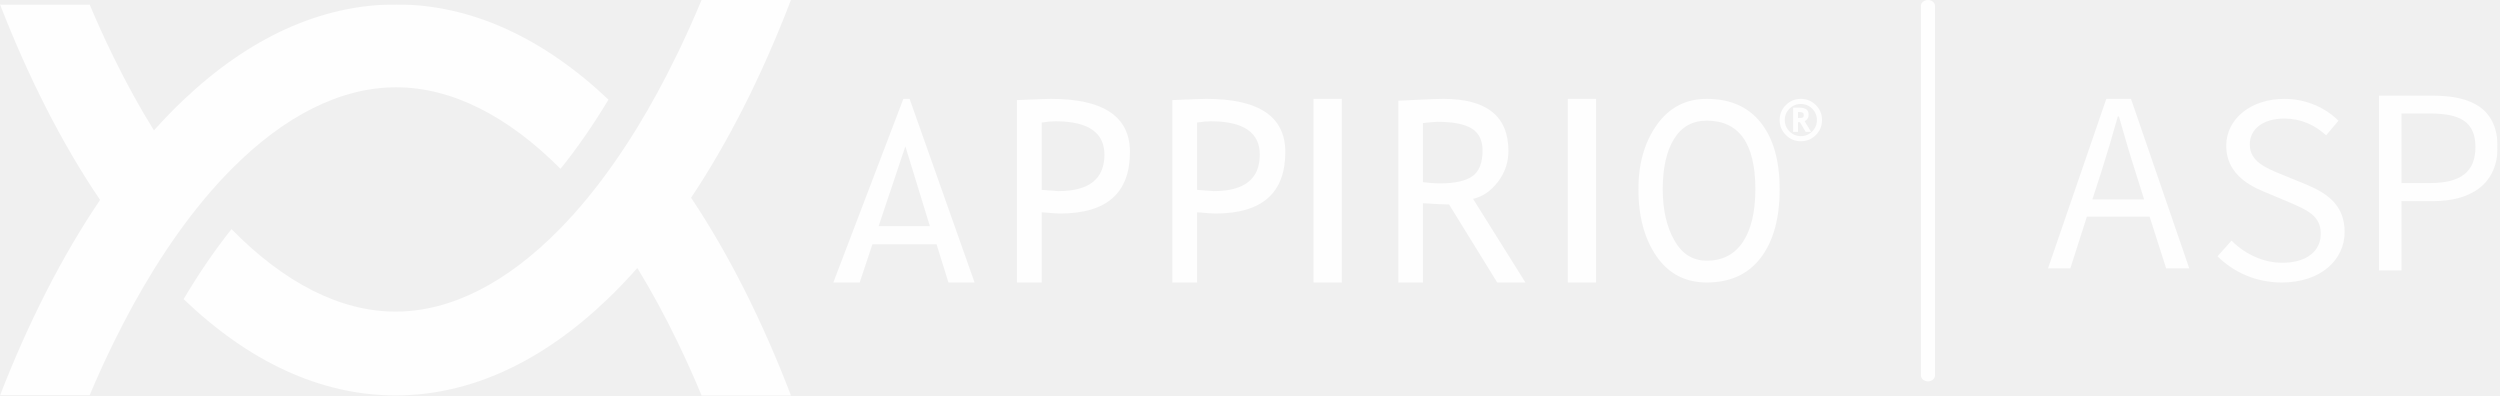
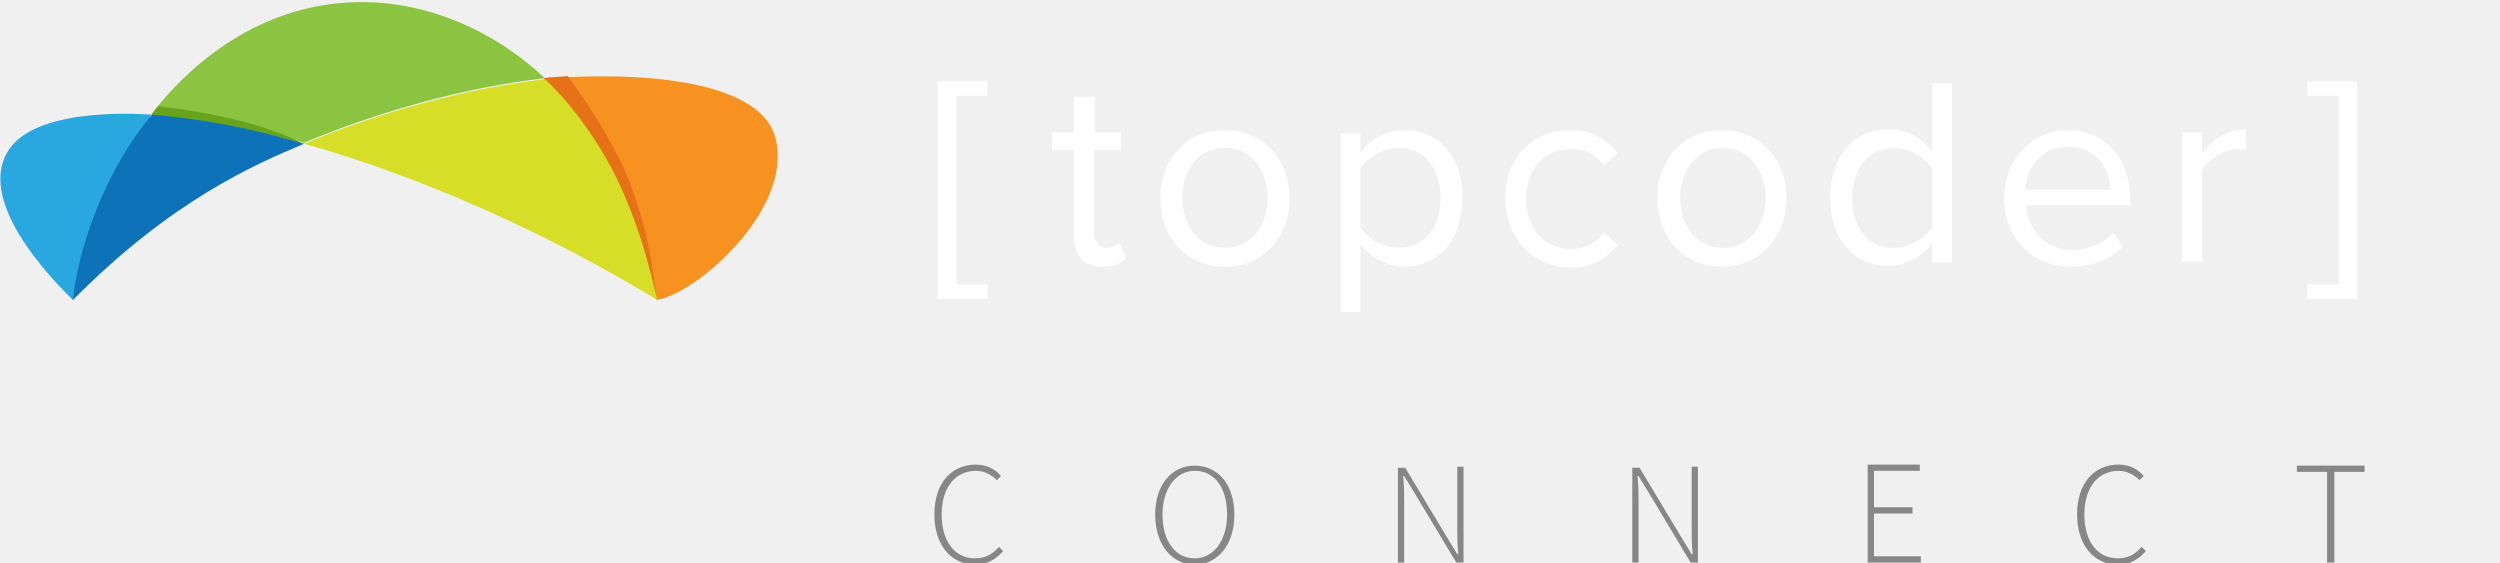
- <svg xmlns="http://www.w3.org/2000/svg" xmlns:xlink="http://www.w3.org/1999/xlink" width="177px" height="28px" viewBox="0 0 177 28" version="1.1">
-   <defs>
-     <path id="path-1" d="M0,0.313 L176.829,0.313 L176.829,28 L0,28 L0,0.313 Z" />
-     <path id="path-3" d="M0,0.313 L176.829,0.313 L176.829,28 L0,28" />
-     <path id="path-5" d="M0,0 L177,0 L177,28 L0,28 L0,0 Z" />
-   </defs>
-   <g id="Page-1" stroke="none" stroke-width="1" fill="none" fill-rule="evenodd">
-     <g id="ASP-logo-full">
-       <g id="Page-1">
-         <path d="M151.803,14.116 L151.227,12.287 C150.799,10.951 150.409,9.634 150.019,8.244 L149.944,8.244 C149.554,9.634 149.163,10.951 148.736,12.287 L148.141,14.116 L151.803,14.116 Z M152.193,15.342 L147.751,15.342 L146.58,19 L145,19 L149.126,7 L150.874,7 L155,19 L153.364,19 L152.193,15.342 Z" id="Fill-1" fill="#FEFEFE" />
-         <path d="M157.993,17.037 C158.927,17.973 160.218,18.604 161.589,18.604 C163.298,18.604 164.311,17.782 164.311,16.559 C164.311,15.278 163.357,14.877 162.126,14.341 L160.258,13.557 C159.046,13.06 157.616,12.162 157.616,10.326 C157.616,8.415 159.364,7 161.728,7 C163.278,7 164.649,7.631 165.563,8.548 L164.689,9.581 C163.894,8.854 162.921,8.395 161.728,8.395 C160.258,8.395 159.285,9.103 159.285,10.23 C159.285,11.435 160.437,11.894 161.45,12.315 L163.318,13.079 C164.828,13.71 166,14.57 166,16.425 C166,18.413 164.292,20 161.55,20 C159.721,20 158.132,19.273 157,18.145 L157.993,17.037 Z" id="Fill-3" fill="#FEFEFE" />
-         <g id="Group-7">
-           <mask id="mask-2" fill="white">
-             <use xlink:href="#path-1" />
-           </mask>
-           <g id="Clip-6" />
-           <path d="M172.046,12.96 C174.22,12.96 175.26,12.167 175.26,10.413 C175.26,8.621 174.182,8.037 172.046,8.037 L170.024,8.037 L170.024,12.96 L172.046,12.96 Z M168.435,6.773 L172.254,6.773 C174.995,6.773 176.829,7.697 176.829,10.413 C176.829,13.016 174.958,14.242 172.254,14.242 L170.024,14.242 L170.024,19.145 L168.435,19.145 L168.435,6.773 Z" id="Fill-5" fill="#FEFEFE" mask="url(#mask-2)" />
+ <svg xmlns="http://www.w3.org/2000/svg" version="1.1" id="Layer_1" x="0px" y="0px" viewBox="-185 370 240 54" style="enable-background:new -185 370 240 54;" xml:space="preserve">
+   <style type="text/css">
+ 	.st0{fill:#8AC441;}
+ 	.st1{fill:#68A31E;}
+ 	.st2{fill:#F7911F;}
+ 	.st3{fill:#E67117;}
+ 	.st4{fill:#F4CA13;}
+ 	.st5{fill:#D7DE27;}
+ 	.st6{fill:#29A8E0;}
+ 	.st7{fill:#0D72B8;}
+ 	.st8{filter:url(#Adobe_OpacityMaskFilter);}
+ 	.st9{fill:#FFFFFF;}
+ 	.st10{mask:url(#mask-2);fill:#FFFFFF;}
+ 	.st11{fill:#878787;}
+ </style>
+   <g id="Page-1">
+     <g id="logo-dark">
+       <g id="Page-1-Copy-2-_x2B_-CONNECT-Copy-4-Copy">
+         <g id="Page-1-Copy-2">
+           <path id="Fill-1" class="st0" d="M-150.3,370.2c-7.9,0-15,4.1-20.2,10.8c4.3,0.4,9.5,1.3,14.7,2.7      c7.4-3.1,15.5-5.3,23.1-6.2C-137.6,372.9-143.9,370.2-150.3,370.2" />
+           <path id="Fill-3" class="st1" d="M-169.8,380.2c-0.1,0.1-0.5,0.6-0.7,0.9c4.3,0.4,9.7,1.3,14.6,2.7      C-160.8,381.2-168.3,380.4-169.8,380.2" />
+           <path id="Fill-5" class="st2" d="M-132.8,377.6c0.1,0.1,4.5,4.4,7.1,10c2.6,5.6,3.7,11.2,3.7,11.2      c3.7-0.5,13-8.5,11.5-15.3C-111.9,376.5-128.4,377.1-132.8,377.6" />
+           <path id="Fill-7" class="st3" d="M-124.8,386.9c-1.4-3.4-4-7.3-5.7-9.6c-0.9,0.1-1.7,0.1-2.3,0.2      c0.1,0.1,4.5,4.4,7.1,10c2.6,5.6,3.7,11.2,3.7,11.2C-122.2,396.6-122.7,392-124.8,386.9" />
+           <path id="Fill-9" class="st0" d="M-127.3,384.5c0.1,0.2,0.3,0.4,0.4,0.7      C-127.1,384.9-127.2,384.7-127.3,384.5" />
+           <path id="Fill-11" class="st0" d="M-128.1,383.3c0.1,0.2,0.3,0.4,0.4,0.6      C-127.8,383.7-127.9,383.5-128.1,383.3" />
+           <path id="Fill-13" class="st0" d="M-130.6,379.9c0.2,0.2,0.3,0.4,0.5,0.6      C-130.3,380.3-130.4,380.1-130.6,379.9" />
+           <path id="Fill-15" class="st0" d="M-131.5,378.9c0.2,0.2,0.3,0.4,0.5,0.6      C-131.2,379.2-131.3,379.1-131.5,378.9" />
+           <path id="Fill-17" class="st0" d="M-129.7,381c0.2,0.2,0.3,0.4,0.5,0.6      C-129.4,381.4-129.6,381.2-129.7,381" />
+           <path id="Fill-19" class="st0" d="M-132.5,377.9c0.2,0.2,0.4,0.4,0.5,0.5      C-132.1,378.2-132.3,378.1-132.5,377.9" />
+           <path id="Fill-21" class="st0" d="M-128.9,382.1c0.1,0.2,0.3,0.4,0.4,0.6      C-128.6,382.5-128.7,382.3-128.9,382.1" />
+           <path id="Fill-23" class="st4" d="M-131.9,378.4c0.1,0.1,0.3,0.3,0.4,0.5      C-131.6,378.7-131.8,378.6-131.9,378.4" />
+           <path id="Fill-25" class="st4" d="M-132.8,377.6L-132.8,377.6c0.1,0.1,0.2,0.2,0.3,0.3      C-132.6,377.8-132.7,377.7-132.8,377.6" />
+           <path id="Fill-27" class="st4" d="M-127.7,383.9c0.1,0.2,0.2,0.4,0.3,0.6      C-127.4,384.3-127.6,384.1-127.7,383.9" />
+           <path id="Fill-29" class="st4" d="M-128.4,382.7c0.1,0.2,0.2,0.4,0.4,0.5      C-128.2,383.1-128.3,382.9-128.4,382.7" />
+           <path id="Fill-31" class="st4" d="M-129.3,381.6c0.1,0.2,0.3,0.3,0.4,0.5      C-129,381.9-129.1,381.8-129.3,381.6" />
+           <path id="Fill-33" class="st4" d="M-131,379.4c0.1,0.2,0.3,0.3,0.4,0.5      C-130.7,379.7-130.9,379.6-131,379.4" />
+           <path id="Fill-35" class="st4" d="M-130.1,380.5c0.1,0.2,0.3,0.3,0.4,0.5      C-129.9,380.8-130,380.7-130.1,380.5" />
+           <path id="Fill-37" class="st5" d="M-126.1,386.5c-3.1-5.9-6.6-8.9-6.6-8.9      c-7.5,0.9-15.7,3.1-23.1,6.2c11.1,3.1,23.4,8.6,33.9,15C-122,398.7-123.1,392.4-126.1,386.5" />
+           <path id="Fill-39" class="st6" d="M-178,398.8c-4-3.9-9-10.3-6.1-14.5c2.9-4.2,13.3-3.3,13.6-3.3      L-178,398.8z" />
+           <path id="Fill-41" class="st6" d="M-171.8,383.1c-0.3,0.4-0.6,0.9-0.8,1.3      C-172.4,384-172.1,383.5-171.8,383.1" />
+           <path id="Fill-43" class="st7" d="M-178,398.8c0.6-5.7,3.5-13,7.6-17.8c6.2,0.6,9.6,1.4,14.6,2.8      C-160.6,385.8-168.6,389.3-178,398.8" />
+           <g id="Group-47">
+             <g id="Clip-46">
+ 					</g>
+             <defs>
+               <filter id="Adobe_OpacityMaskFilter" filterUnits="userSpaceOnUse" x="-95" y="377.7" width="136.3" height="22.3">
+                 <feColorMatrix type="matrix" values="1 0 0 0 0  0 1 0 0 0  0 0 1 0 0  0 0 0 1 0" />
+               </filter>
+             </defs>
+             <mask maskUnits="userSpaceOnUse" x="-95" y="377.7" width="136.3" height="22.3" id="mask-2">
+               <g class="st8">
+                 <path id="path-1" class="st9" d="M-185,370.2H55V400h-240V370.2z" />
+               </g>
+             </mask>
+             <path id="Fill-45" class="st10" d="M-95,398.7v-20.9h4.8v1.4h-3v18.1h3v1.4H-95z M41.3,377.7v21       h-4.8v-1.4h3v-18.1h-3v-1.4H41.3z M24.5,395.2v-12.5h1.9v2c1-1.3,2.5-2.3,4.2-2.3v2c-0.2,0-0.5-0.1-0.8-0.1c-1.2,0-2.8,1-3.4,2       v8.8H24.5z M13.5,384.1c-2.7,0-4,2.2-4.1,4.1h8.2C17.6,386.4,16.4,384.1,13.5,384.1L13.5,384.1z M7.4,389       c0-3.6,2.6-6.5,6.1-6.5c3.8,0,6,2.9,6,6.7v0.5H9.5c0.2,2.4,1.8,4.3,4.5,4.3c1.4,0,2.9-0.6,3.9-1.6l0.9,1.3       c-1.3,1.2-2.9,1.9-5,1.9C10.1,395.6,7.4,392.9,7.4,389L7.4,389z M0.5,391.8v-5.6c-0.7-1.1-2.2-2-3.7-2c-2.5,0-4,2.1-4,4.8       c0,2.8,1.5,4.8,4,4.8C-1.7,393.8-0.2,392.9,0.5,391.8L0.5,391.8z M0.5,395.2v-1.9c-0.9,1.3-2.5,2.2-4.2,2.2       c-3.3,0-5.6-2.5-5.6-6.5c0-4,2.3-6.6,5.6-6.6c1.7,0,3.2,0.8,4.2,2.2V378h1.9v17.2H0.5z M-15.5,389c0-2.5-1.5-4.8-4.1-4.8       s-4.1,2.3-4.1,4.8c0,2.6,1.5,4.8,4.1,4.8S-15.5,391.6-15.5,389L-15.5,389z M-25.9,389c0-3.6,2.4-6.5,6.2-6.5s6.2,2.9,6.2,6.5       c0,3.6-2.4,6.6-6.2,6.6S-25.9,392.6-25.9,389L-25.9,389z M-40.5,389c0-3.7,2.5-6.5,6.2-6.5c2.3,0,3.6,0.9,4.6,2.2l-1.3,1.2       c-0.8-1.1-1.9-1.6-3.2-1.6c-2.6,0-4.3,2-4.3,4.8c0,2.8,1.7,4.8,4.3,4.8c1.3,0,2.4-0.5,3.2-1.6l1.3,1.2c-1,1.2-2.3,2.2-4.6,2.2       C-38,395.6-40.5,392.7-40.5,389L-40.5,389z M-46.7,389c0-2.8-1.5-4.8-4-4.8c-1.5,0-3,0.9-3.7,2v5.6c0.7,1.1,2.2,2,3.7,2       C-48.2,393.8-46.7,391.8-46.7,389L-46.7,389z M-54.4,393.4v6.6h-1.9v-17.2h1.9v1.9c0.9-1.3,2.5-2.2,4.2-2.2       c3.3,0,5.6,2.5,5.6,6.5c0,4-2.3,6.6-5.6,6.6C-51.9,395.6-53.4,394.7-54.4,393.4L-54.4,393.4z M-63.3,389c0-2.5-1.5-4.8-4.1-4.8       c-2.7,0-4.1,2.3-4.1,4.8c0,2.6,1.5,4.8,4.1,4.8C-64.8,393.8-63.3,391.6-63.3,389L-63.3,389z M-73.6,389c0-3.6,2.4-6.5,6.2-6.5       c3.8,0,6.2,2.9,6.2,6.5c0,3.6-2.4,6.6-6.2,6.6C-71.3,395.6-73.6,392.6-73.6,389L-73.6,389z M-81.9,392.6v-8.2H-84v-1.7h2.1       v-3.4h2v3.4h2.5v1.7H-80v7.8c0,0.9,0.4,1.6,1.2,1.6c0.6,0,1.1-0.3,1.3-0.5l0.6,1.5c-0.5,0.5-1.2,0.8-2.3,0.8       C-81,395.6-81.9,394.5-81.9,392.6L-81.9,392.6z" />
+           </g>
        </g>
-         <path d="M127.42,7.935 L127.297,7.935 L127.297,8.354 C127.43,8.354 127.52,8.35 127.568,8.344 C127.616,8.336 127.65,8.317 127.673,8.285 C127.696,8.253 127.708,8.205 127.708,8.139 C127.708,8.003 127.611,7.935 127.42,7.935 L127.42,7.935 Z M127.842,9.337 L127.437,8.65 L127.297,8.65 L127.297,9.337 L126.952,9.337 L126.952,7.624 L127.42,7.624 C127.842,7.624 128.053,7.791 128.053,8.124 C128.053,8.33 127.958,8.483 127.77,8.584 L128.225,9.337 L127.842,9.337 Z M126.362,8.499 C126.362,8.813 126.473,9.081 126.696,9.303 C126.92,9.527 127.188,9.638 127.502,9.638 C127.814,9.638 128.082,9.527 128.304,9.305 C128.527,9.083 128.638,8.814 128.638,8.499 C128.638,8.185 128.527,7.917 128.304,7.695 C128.082,7.473 127.814,7.362 127.502,7.362 C127.186,7.362 126.917,7.473 126.695,7.695 C126.473,7.917 126.362,8.185 126.362,8.499 L126.362,8.499 Z M126,8.499 C126,8.084 126.146,7.731 126.439,7.439 C126.733,7.146 127.086,7 127.502,7 C127.915,7 128.268,7.146 128.561,7.439 C128.854,7.731 129,8.084 129,8.499 C129,8.913 128.854,9.267 128.561,9.56 C128.268,9.853 127.915,10 127.502,10 C127.086,10 126.733,9.853 126.439,9.56 C126.146,9.267 126,8.913 126,8.499 L126,8.499 Z" id="Fill-8" fill="#FEFEFE" />
-         <g id="Group-12">
-           <mask id="mask-4" fill="white">
-             <use xlink:href="#path-3" />
-           </mask>
-           <g id="Clip-11" />
-           <path d="M28.046,0.313 C22.677,0.313 17.583,2.728 13.014,7.053 C12.295,7.732 11.589,8.46 10.9,9.233 C9.909,7.639 8.954,5.908 8.043,4.049 C7.451,2.844 6.884,1.599 6.343,0.313 L0.001,0.313 C2.039,5.561 4.424,10.223 7.085,14.155 C4.423,18.088 2.038,22.751 0,28 L6.34,28 C6.883,26.713 7.45,25.465 8.043,24.259 C8.954,22.4 9.909,20.669 10.898,19.075 C12.027,17.255 13.204,15.611 14.413,14.154 C15.069,13.365 15.734,12.631 16.41,11.953 C20.14,8.2 24.125,6.18 28.046,6.18 C31.968,6.18 35.952,8.2 39.683,11.953 C40.855,10.504 41.992,8.863 43.079,7.053 C38.509,2.728 33.416,0.313 28.046,0.313" id="Fill-10" fill="#FEFEFE" mask="url(#mask-4)" />
-         </g>
-         <path d="M48.929,13.999 C51.585,10.021 53.964,5.307 55.998,0 L49.67,0 C49.13,1.299 48.563,2.559 47.973,3.778 C47.064,5.658 46.111,7.408 45.122,9.022 C43.994,10.863 42.821,12.524 41.614,13.997 C40.959,14.795 40.296,15.537 39.621,16.222 C35.897,20.02 31.92,22.062 28.005,22.062 C24.091,22.062 20.114,20.02 16.39,16.222 C15.22,17.688 14.085,19.348 13,21.178 C17.562,25.554 22.645,27.996 28.005,27.996 C33.365,27.996 38.45,25.554 43.011,21.178 C43.729,20.491 44.433,19.756 45.123,18.974 C46.111,20.586 47.064,22.337 47.973,24.216 C48.564,25.437 49.131,26.699 49.673,28 L56,28 C53.966,22.691 51.585,17.976 48.929,13.999" id="Fill-13" fill="#FEFEFE" />
-         <path d="M64.1,10.362 L62.208,16.008 L65.834,16.008 L64.1,10.362 Z M67.15,20 L66.308,17.295 L61.767,17.295 L60.867,20 L59,20 L63.958,7 L64.4,7 L69,20 L67.15,20 Z" id="Fill-15" fill="#FEFEFE" />
-         <path d="M73.754,8.675 L73.754,13.443 C74.497,13.501 74.889,13.531 74.93,13.531 C77.105,13.531 78.193,12.67 78.193,10.949 C78.193,9.374 77.032,8.586 74.71,8.586 C74.476,8.586 74.158,8.616 73.754,8.675 M73.754,15.029 L73.754,20 L72,20 L72,7.088 C73.327,7.029 74.129,7 74.404,7 C78.134,7 80,8.254 80,10.764 C80,13.666 78.351,15.117 75.053,15.117 C74.854,15.117 74.421,15.088 73.754,15.029" id="Fill-17" fill="#FEFEFE" />
-         <path d="M84.754,8.675 L84.754,13.443 C85.497,13.501 85.889,13.531 85.93,13.531 C88.105,13.531 89.193,12.67 89.193,10.949 C89.193,9.374 88.032,8.586 85.71,8.586 C85.477,8.586 85.158,8.616 84.754,8.675 M84.754,15.029 L84.754,20 L83,20 L83,7.088 C84.328,7.029 85.128,7 85.404,7 C89.134,7 91,8.255 91,10.763 C91,13.666 89.351,15.117 86.053,15.117 C85.854,15.117 85.421,15.088 84.754,15.029" id="Fill-19" fill="#FEFEFE" />
-         <mask id="mask-6" fill="white">
-           <use xlink:href="#path-5" />
-         </mask>
-         <g id="Clip-22" />
-         <path d="M93,7 L95,7 L95,20 L93,20 L93,7 Z" id="Fill-21" fill="#FEFEFE" mask="url(#mask-6)" />
-         <path d="M100.744,8.713 L100.744,12.894 C101.163,12.953 101.57,12.982 101.965,12.982 C103.012,12.982 103.773,12.812 104.25,12.472 C104.727,12.133 104.965,11.526 104.965,10.654 C104.965,9.934 104.709,9.415 104.198,9.099 C103.686,8.783 102.878,8.625 101.774,8.625 C101.599,8.625 101.256,8.654 100.744,8.713 L100.744,8.713 Z M106.003,20 L102.593,14.475 C102.203,14.475 101.588,14.446 100.744,14.387 L100.744,20 L99,20 L99,7.132 C99.064,7.132 99.516,7.11 100.356,7.066 C101.196,7.022 101.808,7 102.192,7 C105.261,7 106.796,8.23 106.796,10.689 C106.796,11.497 106.549,12.225 106.055,12.872 C105.561,13.519 104.974,13.922 104.293,14.08 L108,20 L106.003,20 Z" id="Fill-23" fill="#FEFEFE" mask="url(#mask-6)" />
-         <path d="M111,7 L113,7 L113,20 L111,20 L111,7 Z" id="Fill-24" fill="#FEFEFE" mask="url(#mask-6)" />
-         <path d="M117.721,13.397 C117.721,14.838 117.993,16.041 118.537,17.007 C119.08,17.973 119.847,18.457 120.836,18.457 C121.956,18.457 122.81,18.013 123.398,17.127 C123.985,16.241 124.279,14.997 124.279,13.397 C124.279,10.161 123.131,8.543 120.836,8.543 C119.82,8.543 119.046,8.978 118.516,9.847 C117.986,10.716 117.721,11.899 117.721,13.397 M116,13.397 C116,11.579 116.435,10.058 117.307,8.835 C118.179,7.612 119.355,7 120.836,7 C122.503,7 123.78,7.563 124.668,8.689 C125.556,9.816 126,11.384 126,13.397 C126,15.461 125.554,17.077 124.664,18.246 C123.773,19.415 122.497,20 120.836,20 C119.322,20 118.138,19.382 117.283,18.148 C116.428,16.912 116,15.329 116,13.397" id="Fill-25" fill="#FEFEFE" mask="url(#mask-6)" />
-         <path d="M136.5,27 C136.224,27 136,26.811 136,26.578 L136,0.422 C136,0.189 136.224,0 136.5,0 C136.776,0 137,0.189 137,0.422 L137,26.578 C137,26.811 136.776,27 136.5,27" id="Fill-26" fill="#FEFEFE" mask="url(#mask-6)" />
+         <path id="CONNECT-Copy-4" class="st11" d="M-95.3,419.4c0,2.9,1.6,4.8,3.9,4.8c1.2,0,2-0.5,2.7-1.3     l-0.4-0.4c-0.7,0.8-1.4,1.1-2.3,1.1c-2,0-3.2-1.7-3.2-4.2c0-2.6,1.3-4.2,3.3-4.2c0.8,0,1.5,0.4,2,0.9l0.4-0.4     c-0.5-0.6-1.3-1.1-2.4-1.1C-93.7,414.6-95.3,416.4-95.3,419.4L-95.3,419.4z M-70.3,424.2c2.2,0,3.8-1.9,3.8-4.8     c0-2.9-1.6-4.7-3.8-4.7c-2.2,0-3.8,1.8-3.8,4.7C-74.1,422.3-72.5,424.2-70.3,424.2L-70.3,424.2z M-70.3,423.6     c-1.9,0-3.1-1.7-3.1-4.2c0-2.5,1.3-4.2,3.1-4.2c1.9,0,3.1,1.6,3.1,4.2C-67.2,421.9-68.5,423.6-70.3,423.6L-70.3,423.6z      M-50.8,424h0.6v-5.7c0-0.9,0-1.7-0.1-2.6h0.1l1.1,1.8l3.9,6.5h0.7v-9.2h-0.6v5.7c0,0.9,0,1.8,0.1,2.7h-0.1l-1.1-1.8l-3.9-6.5     h-0.7V424z M-28.3,424h0.6v-5.7c0-0.9,0-1.7-0.1-2.6h0.1l1.1,1.8l3.9,6.5h0.7v-9.2h-0.6v5.7c0,0.9,0,1.8,0.1,2.7h-0.1l-1.1-1.8     l-3.9-6.5h-0.7V424z M-5.8,424h5.2v-0.6h-4.5v-4.1h3.7v-0.6h-3.7v-3.5h4.4v-0.6h-5V424z M14.4,419.4c0,2.9,1.6,4.8,3.9,4.8     c1.2,0,2-0.5,2.7-1.3l-0.4-0.4c-0.7,0.8-1.4,1.1-2.3,1.1c-2,0-3.2-1.7-3.2-4.2c0-2.6,1.3-4.2,3.3-4.2c0.8,0,1.5,0.4,2,0.9     l0.4-0.4c-0.5-0.6-1.3-1.1-2.4-1.1C16,414.6,14.4,416.4,14.4,419.4L14.4,419.4z M38.5,424h0.6v-8.7h2.9v-0.6h-6.5v0.6h2.9V424z" />
      </g>
    </g>
  </g>
</svg>
